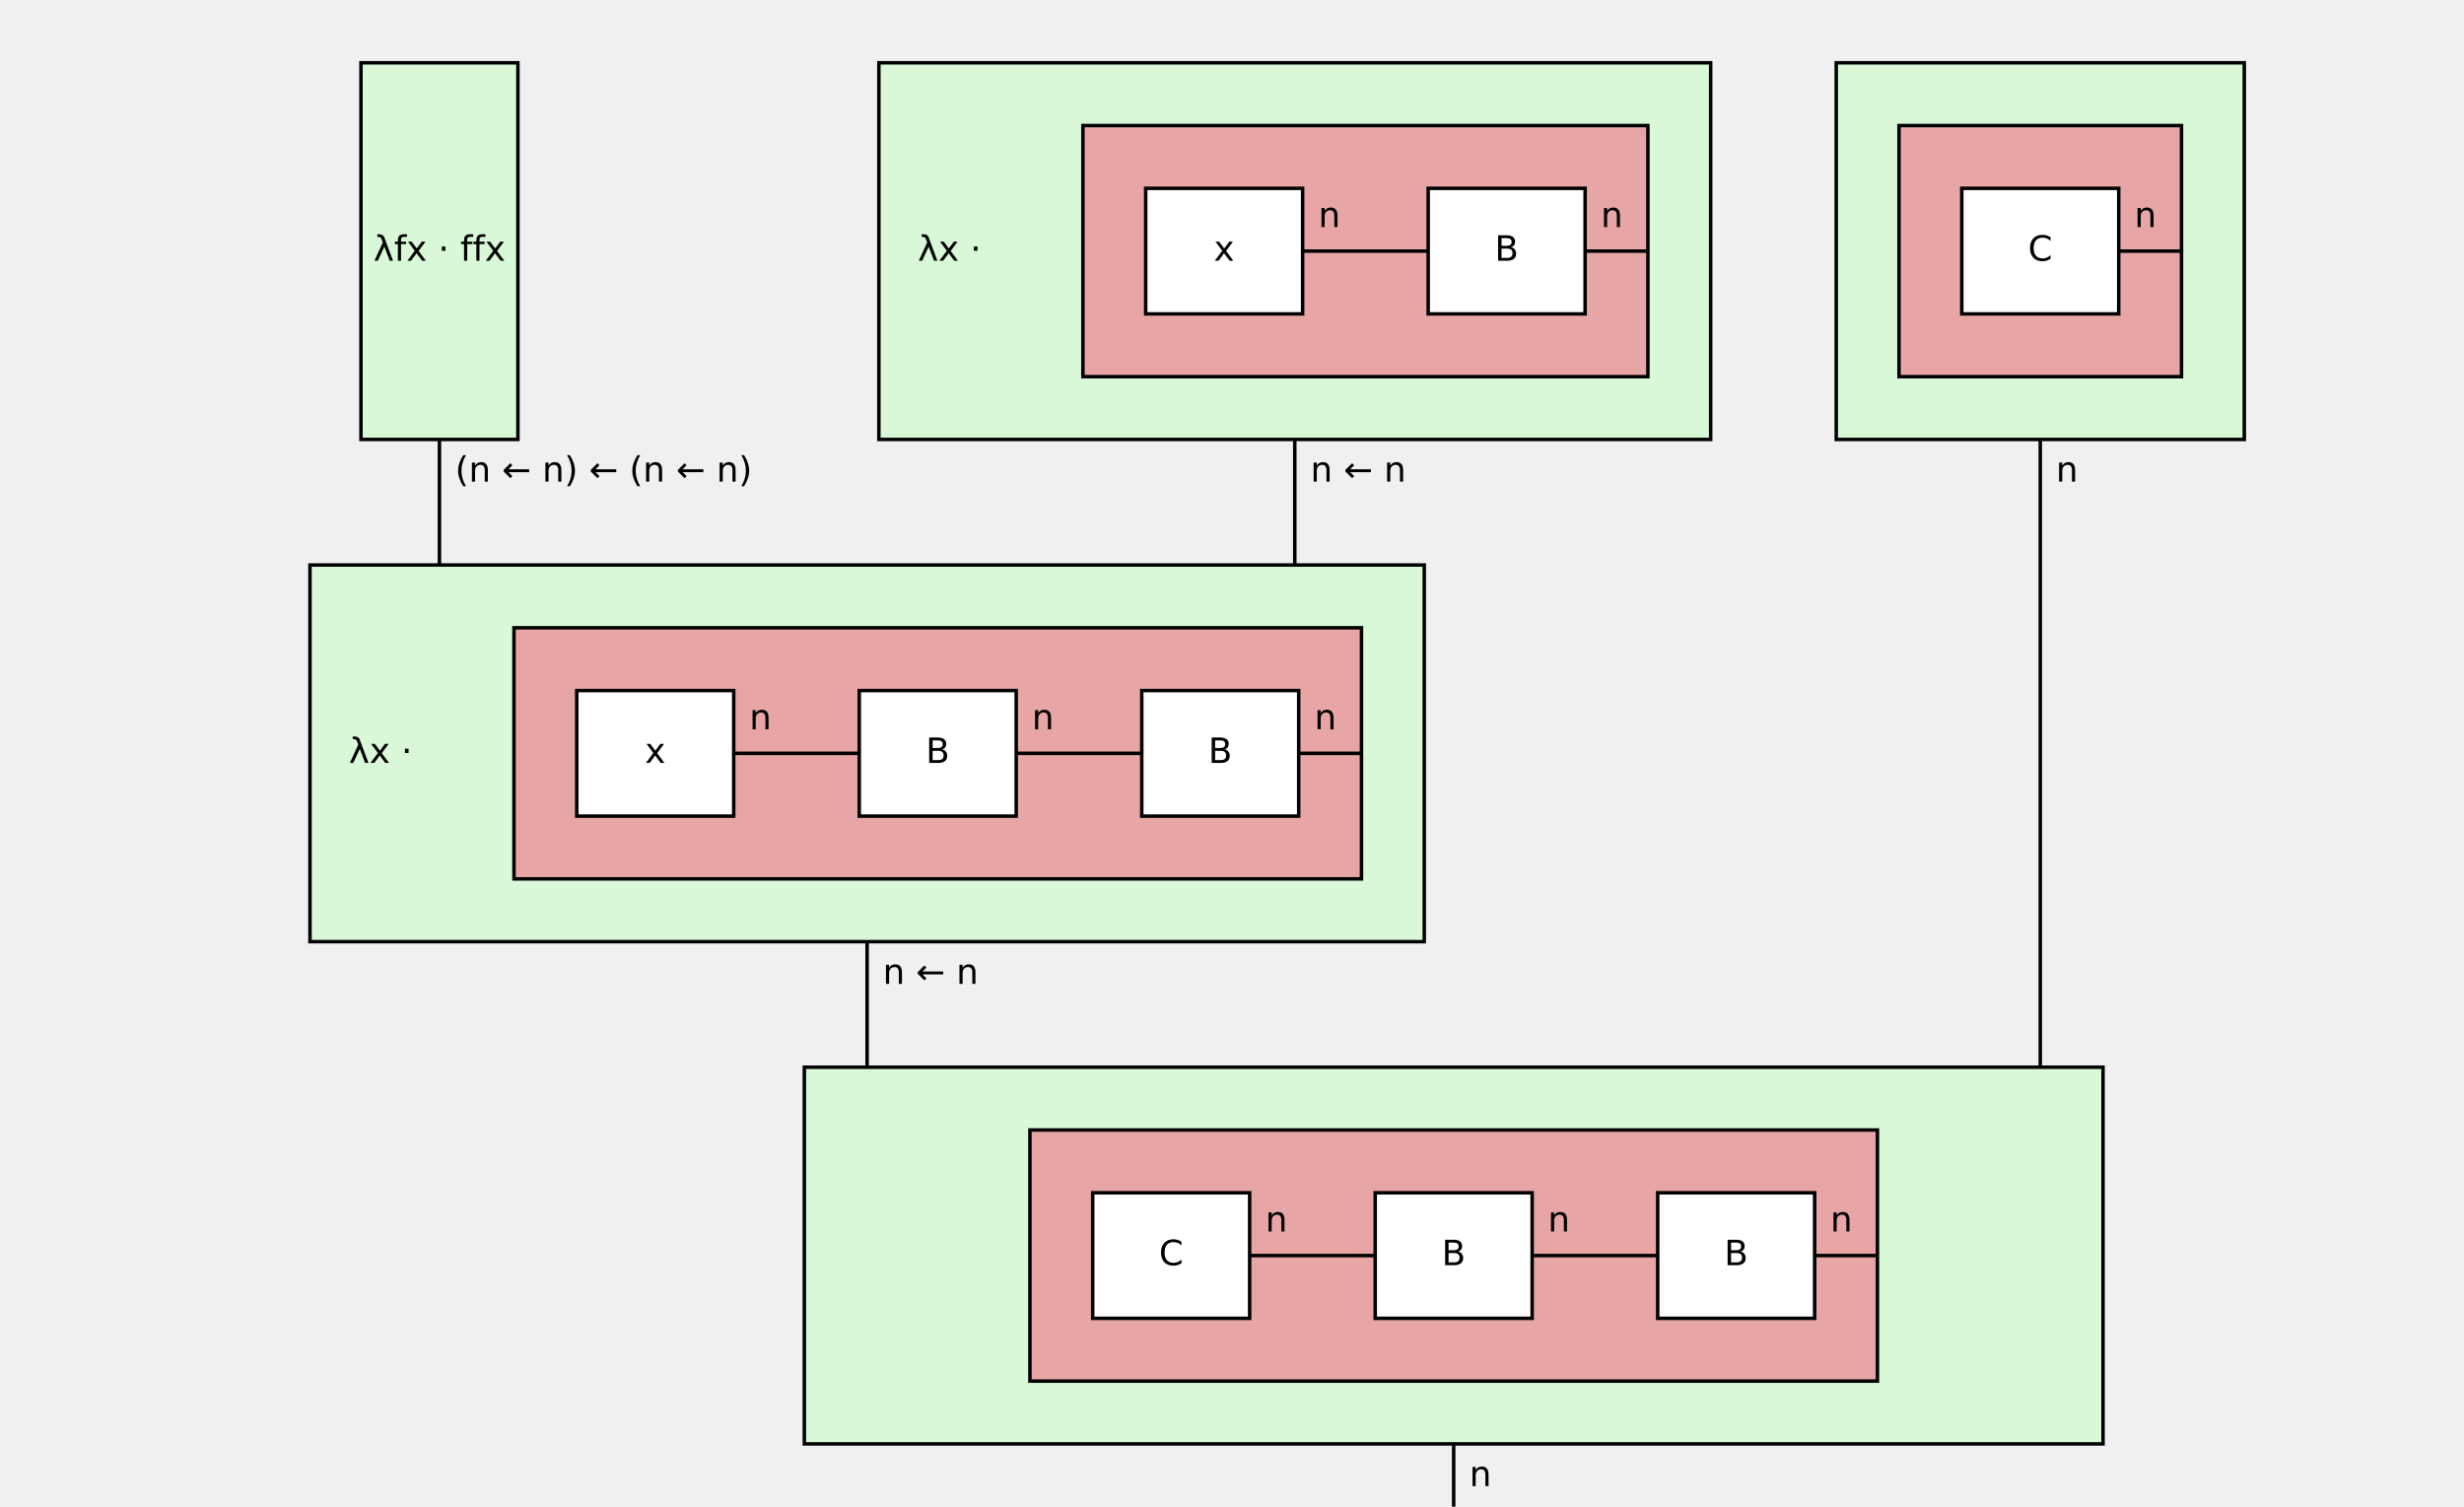
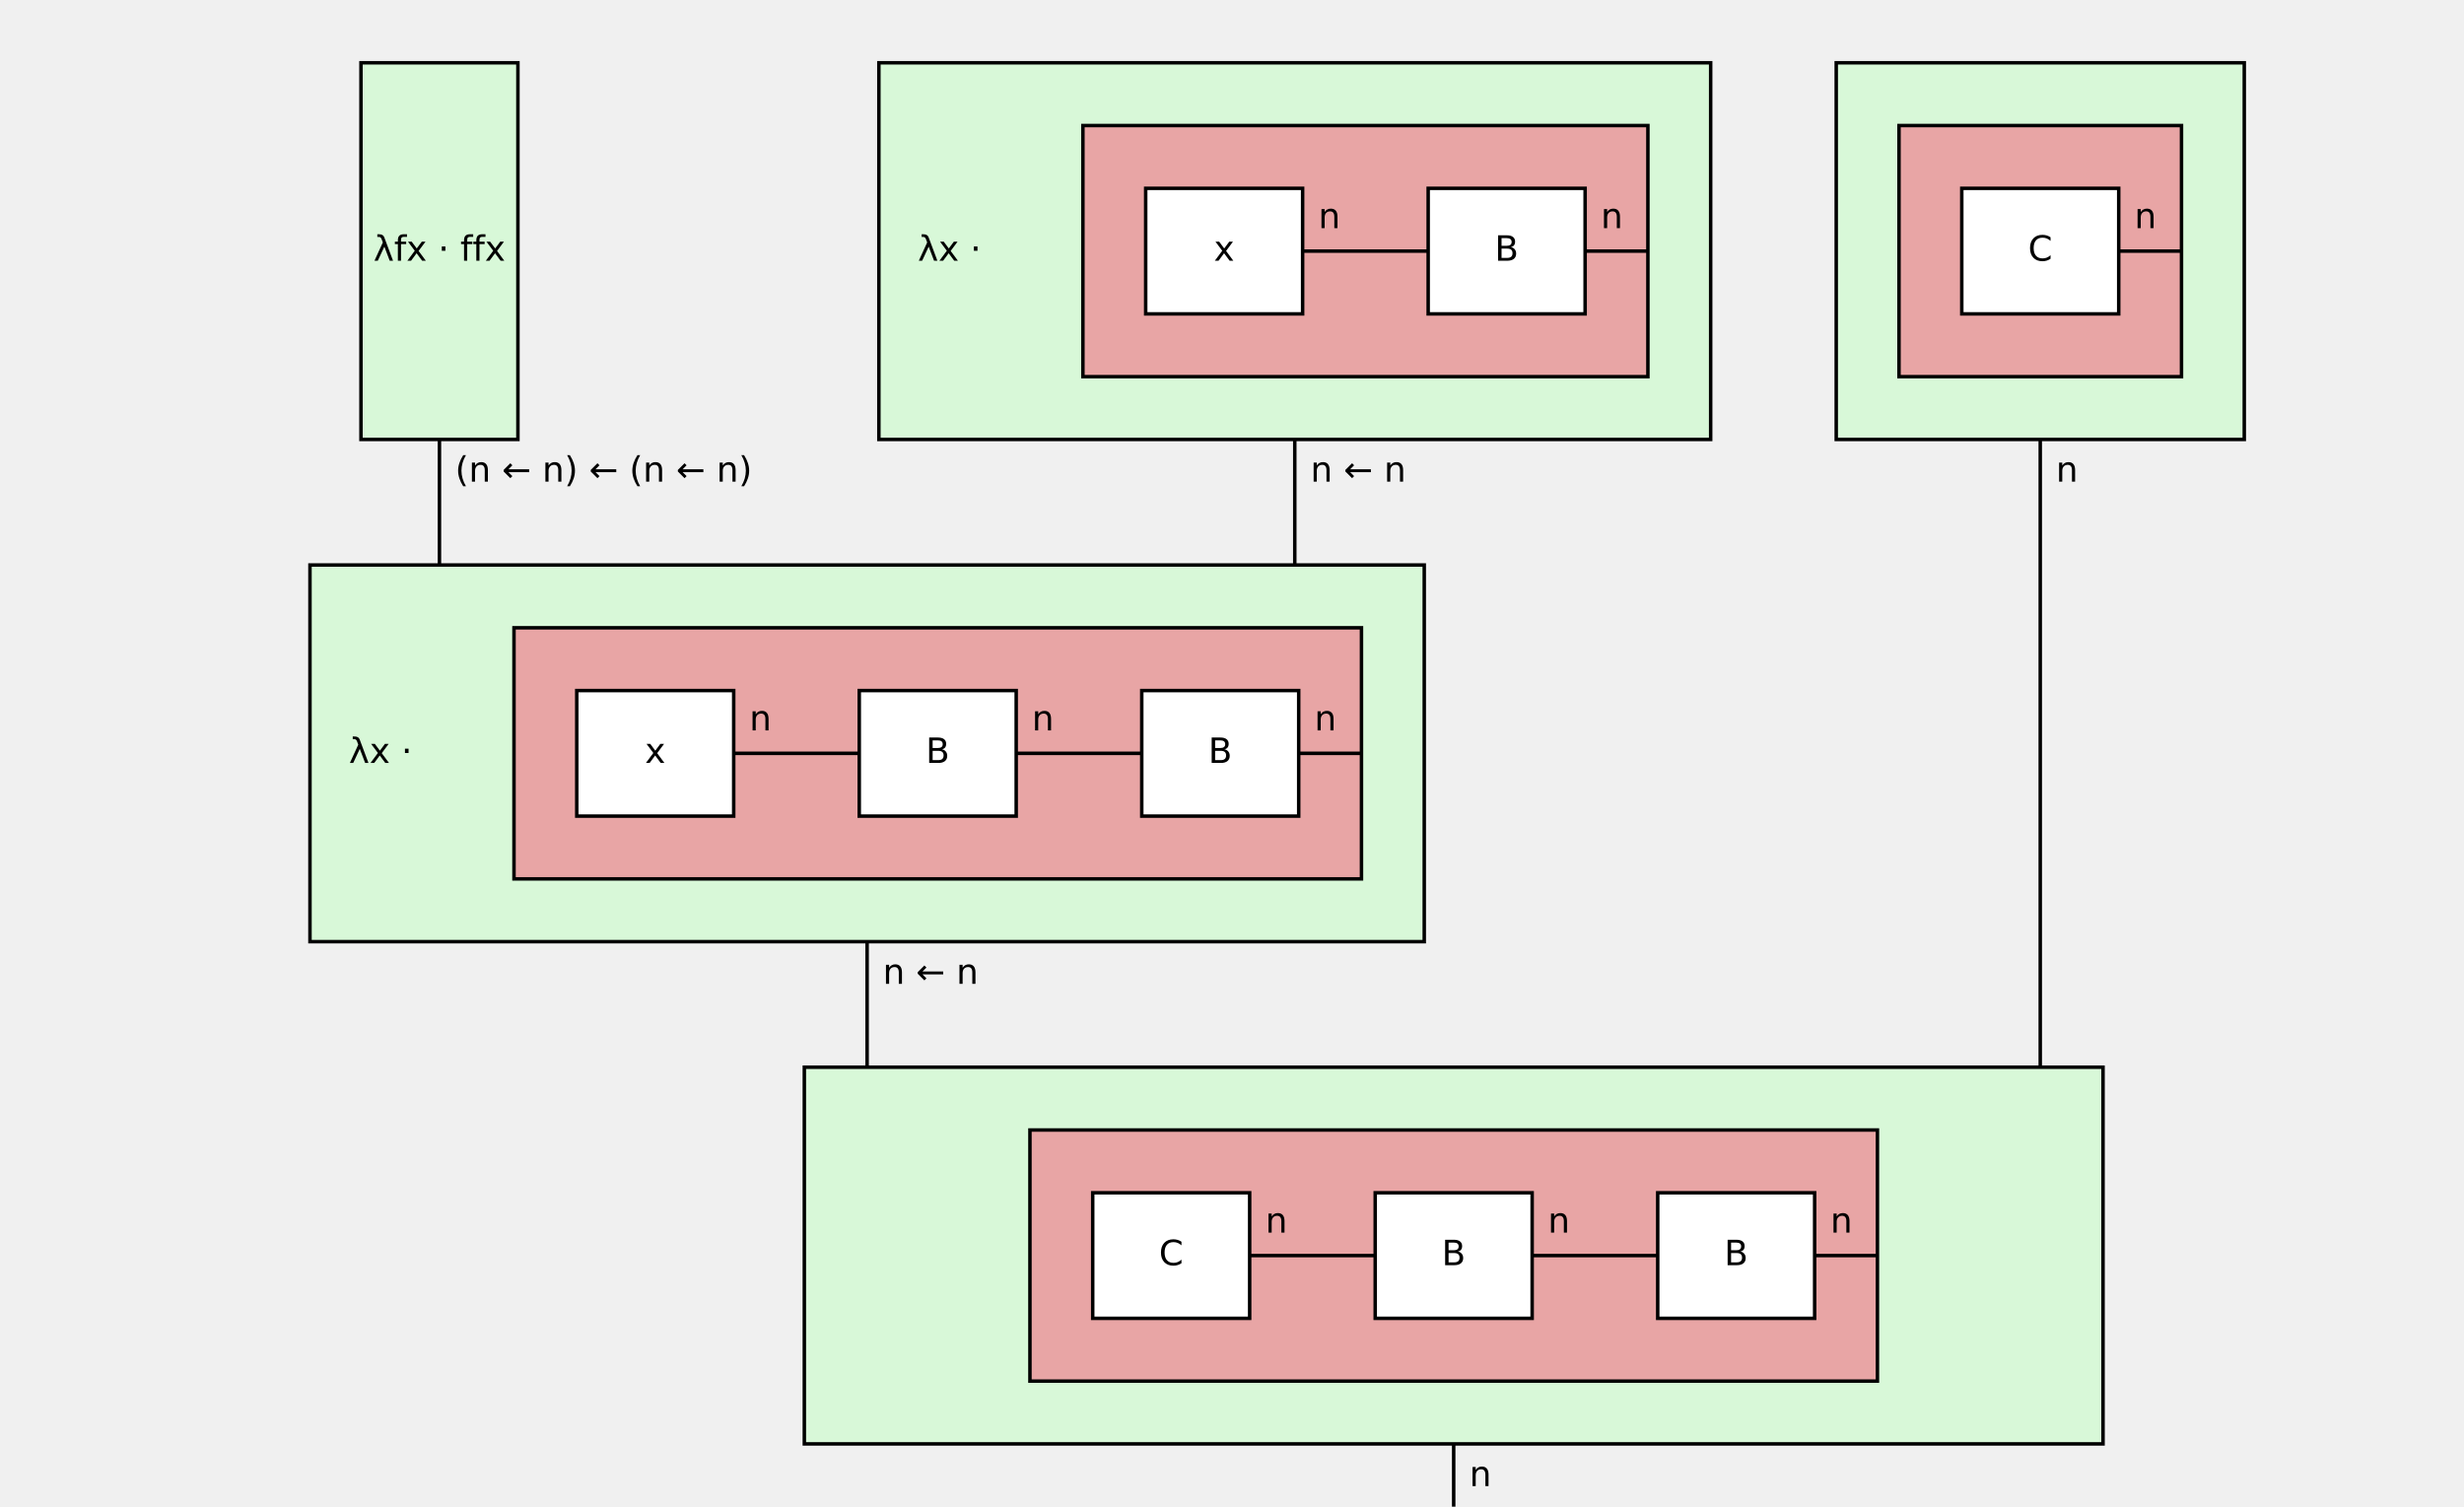
<svg xmlns="http://www.w3.org/2000/svg" xmlns:xlink="http://www.w3.org/1999/xlink" width="706.5pt" height="432pt" viewBox="0 0 706.5 432" version="1.1">
  <style type="text/css">@media (prefers-color-scheme: dark) {[id^="dark-stroke"] path { stroke: #ffffff !important; } [id^="dark-fill"] g, [id^="dark-fill"] use { fill: #ffffff !important; stroke: #ffffff !important; }}</style>
  <defs>
    <style type="text/css">*{stroke-linejoin: round; stroke-linecap: butt}</style>
  </defs>
  <g id="figure_1">
    <g id="patch_1">
      <path d="M 0 432  L 706.5 432  L 706.5 0  L 0 0  L 0 432  z " style="fill: none" />
    </g>
    <g id="axes_1">
      <g id="patch_2">
        <path d="M 0 432  L 706.5 432  L 706.5 0  L 0 0  L 0 432  z " clip-path="url(#p8e985a2a1a)" style="fill: none" />
      </g>
      <g id="dark-stroke-2">
        <path d="M 126 126  Q 126 162 126 162  " clip-path="url(#p8e985a2a1a)" style="fill: none; stroke: #000000; stroke-linejoin: miter" />
      </g>
      <g id="dark-stroke-4">
        <path d="M 371.25 126  Q 371.25 162 371.25 162  " clip-path="url(#p8e985a2a1a)" style="fill: none; stroke: #000000; stroke-linejoin: miter" />
      </g>
      <g id="dark-stroke-6">
        <path d="M 585 126  Q 585 306 585 306  " clip-path="url(#p8e985a2a1a)" style="fill: none; stroke: #000000; stroke-linejoin: miter" />
      </g>
      <g id="dark-stroke-8">
        <path d="M 248.625 270  Q 248.625 306 248.625 306  " clip-path="url(#p8e985a2a1a)" style="fill: none; stroke: #000000; stroke-linejoin: miter" />
      </g>
      <g id="dark-stroke-10">
        <path d="M 416.812 414  Q 416.812 432 416.812 432  " clip-path="url(#p8e985a2a1a)" style="fill: none; stroke: #000000; stroke-linejoin: miter" />
      </g>
      <g id="patch_3">
        <path d="M 103.5 126  L 103.5 18  L 148.5 18  L 148.5 126  z " clip-path="url(#p8e985a2a1a)" style="fill: #d8f8d8; stroke: #000000; stroke-linejoin: miter" />
      </g>
      <g id="patch_4">
        <path d="M 252 126  L 252 18  L 490.5 18  L 490.5 126  z " clip-path="url(#p8e985a2a1a)" style="fill: #d8f8d8; stroke: #000000; stroke-linejoin: miter" />
      </g>
      <g id="patch_5">
        <path d="M 310.5 108  L 472.5 108  L 472.5 36  L 310.5 36  z " clip-path="url(#p8e985a2a1a)" style="fill: #e8a5a5; stroke: #000000; stroke-linejoin: miter" />
      </g>
      <g id="dark-stroke-12">
        <path d="M 373.5 72  C 397.5 72 409.5 72 409.5 72  " clip-path="url(#p8e985a2a1a)" style="fill: none; stroke: #000000; stroke-linejoin: miter" />
      </g>
      <g id="dark-stroke-14">
        <path d="M 454.5 72  C 466.5 72 472.5 72 472.5 72  " clip-path="url(#p8e985a2a1a)" style="fill: none; stroke: #000000; stroke-linejoin: miter" />
      </g>
      <g id="patch_6">
        <path d="M 373.5 54  L 328.5 54  L 328.5 90  L 373.5 90  z " clip-path="url(#p8e985a2a1a)" style="fill: #ffffff; stroke: #000000; stroke-linejoin: miter" />
      </g>
      <g id="patch_7">
        <path d="M 454.5 54  L 409.5 54  L 409.5 90  L 454.5 90  z " clip-path="url(#p8e985a2a1a)" style="fill: #ffffff; stroke: #000000; stroke-linejoin: miter" />
      </g>
      <g id="patch_8">
        <path d="M 526.5 126  L 526.5 18  L 643.5 18  L 643.5 126  z " clip-path="url(#p8e985a2a1a)" style="fill: #d8f8d8; stroke: #000000; stroke-linejoin: miter" />
      </g>
      <g id="patch_9">
        <path d="M 544.5 108  L 625.5 108  L 625.5 36  L 544.5 36  z " clip-path="url(#p8e985a2a1a)" style="fill: #e8a5a5; stroke: #000000; stroke-linejoin: miter" />
      </g>
      <g id="dark-stroke-16">
        <path d="M 607.5 72  C 619.5 72 625.5 72 625.5 72  " clip-path="url(#p8e985a2a1a)" style="fill: none; stroke: #000000; stroke-linejoin: miter" />
      </g>
      <g id="patch_10">
        <path d="M 607.5 54  L 562.5 54  L 562.5 90  L 607.5 90  z " clip-path="url(#p8e985a2a1a)" style="fill: #ffffff; stroke: #000000; stroke-linejoin: miter" />
      </g>
      <g id="patch_11">
        <path d="M 88.875 270  L 88.875 162  L 408.375 162  L 408.375 270  z " clip-path="url(#p8e985a2a1a)" style="fill: #d8f8d8; stroke: #000000; stroke-linejoin: miter" />
      </g>
      <g id="patch_12">
        <path d="M 147.375 252  L 390.375 252  L 390.375 180  L 147.375 180  z " clip-path="url(#p8e985a2a1a)" style="fill: #e8a5a5; stroke: #000000; stroke-linejoin: miter" />
      </g>
      <g id="dark-stroke-18">
        <path d="M 210.375 216  C 234.375 216 246.375 216 246.375 216  " clip-path="url(#p8e985a2a1a)" style="fill: none; stroke: #000000; stroke-linejoin: miter" />
      </g>
      <g id="dark-stroke-20">
        <path d="M 291.375 216  C 315.375 216 327.375 216 327.375 216  " clip-path="url(#p8e985a2a1a)" style="fill: none; stroke: #000000; stroke-linejoin: miter" />
      </g>
      <g id="dark-stroke-22">
        <path d="M 372.375 216  C 384.375 216 390.375 216 390.375 216  " clip-path="url(#p8e985a2a1a)" style="fill: none; stroke: #000000; stroke-linejoin: miter" />
      </g>
      <g id="patch_13">
        <path d="M 210.375 198  L 165.375 198  L 165.375 234  L 210.375 234  z " clip-path="url(#p8e985a2a1a)" style="fill: #ffffff; stroke: #000000; stroke-linejoin: miter" />
      </g>
      <g id="patch_14">
        <path d="M 291.375 198  L 246.375 198  L 246.375 234  L 291.375 234  z " clip-path="url(#p8e985a2a1a)" style="fill: #ffffff; stroke: #000000; stroke-linejoin: miter" />
      </g>
      <g id="patch_15">
        <path d="M 372.375 198  L 327.375 198  L 327.375 234  L 372.375 234  z " clip-path="url(#p8e985a2a1a)" style="fill: #ffffff; stroke: #000000; stroke-linejoin: miter" />
      </g>
      <g id="patch_16">
        <path d="M 230.625 414  L 230.625 306  L 603 306  L 603 414  z " clip-path="url(#p8e985a2a1a)" style="fill: #d8f8d8; stroke: #000000; stroke-linejoin: miter" />
      </g>
      <g id="patch_17">
        <path d="M 295.312 396  L 538.312 396  L 538.312 324  L 295.312 324  z " clip-path="url(#p8e985a2a1a)" style="fill: #e8a5a5; stroke: #000000; stroke-linejoin: miter" />
      </g>
      <g id="dark-stroke-24">
        <path d="M 358.312 360  C 382.312 360 394.312 360 394.312 360  " clip-path="url(#p8e985a2a1a)" style="fill: none; stroke: #000000; stroke-linejoin: miter" />
      </g>
      <g id="dark-stroke-26">
        <path d="M 439.312 360  C 463.312 360 475.312 360 475.312 360  " clip-path="url(#p8e985a2a1a)" style="fill: none; stroke: #000000; stroke-linejoin: miter" />
      </g>
      <g id="dark-stroke-28">
        <path d="M 520.312 360  C 532.312 360 538.312 360 538.312 360  " clip-path="url(#p8e985a2a1a)" style="fill: none; stroke: #000000; stroke-linejoin: miter" />
      </g>
      <g id="patch_18">
        <path d="M 358.312 342  L 313.312 342  L 313.312 378  L 358.312 378  z " clip-path="url(#p8e985a2a1a)" style="fill: #ffffff; stroke: #000000; stroke-linejoin: miter" />
      </g>
      <g id="patch_19">
        <path d="M 439.312 342  L 394.312 342  L 394.312 378  L 439.312 378  z " clip-path="url(#p8e985a2a1a)" style="fill: #ffffff; stroke: #000000; stroke-linejoin: miter" />
      </g>
      <g id="patch_20">
        <path d="M 520.312 342  L 475.312 342  L 475.312 378  L 520.312 378  z " clip-path="url(#p8e985a2a1a)" style="fill: #ffffff; stroke: #000000; stroke-linejoin: miter" />
      </g>
      <g id="dark-fill-1">
        <g transform="translate(130.5 138.0984) scale(0.1 -0.1)">
          <defs>
            <path id="DejaVuSans-28" d="M 1984 4856  Q 1566 4138 1362 3434  Q 1159 2731 1159 2009  Q 1159 1288 1364 580  Q 1569 -128 1984 -844  L 1484 -844  Q 1016 -109 783 600  Q 550 1309 550 2009  Q 550 2706 781 3412  Q 1013 4119 1484 4856  L 1984 4856  z " transform="scale(0.015625)" />
            <path id="DejaVuSans-6e" d="M 3513 2113  L 3513 0  L 2938 0  L 2938 2094  Q 2938 2591 2744 2837  Q 2550 3084 2163 3084  Q 1697 3084 1428 2787  Q 1159 2491 1159 1978  L 1159 0  L 581 0  L 581 3500  L 1159 3500  L 1159 2956  Q 1366 3272 1645 3428  Q 1925 3584 2291 3584  Q 2894 3584 3203 3211  Q 3513 2838 3513 2113  z " transform="scale(0.015625)" />
            <path id="DejaVuSans-20" transform="scale(0.015625)" />
            <path id="DejaVuSans-2190" d="M 313 1866  L 313 2147  L 1541 3375  L 1916 3000  L 1188 2272  L 4997 2272  L 4997 1741  L 1188 1741  L 1916 1013  L 1541 638  L 313 1866  z " transform="scale(0.015625)" />
            <path id="DejaVuSans-29" d="M 513 4856  L 1013 4856  Q 1481 4119 1714 3412  Q 1947 2706 1947 2009  Q 1947 1309 1714 600  Q 1481 -109 1013 -844  L 513 -844  Q 928 -128 1133 580  Q 1338 1288 1338 2009  Q 1338 2731 1133 3434  Q 928 4138 513 4856  z " transform="scale(0.015625)" />
          </defs>
          <use xlink:href="#DejaVuSans-28" />
          <use xlink:href="#DejaVuSans-6e" transform="translate(39.01367 0)" />
          <use xlink:href="#DejaVuSans-20" transform="translate(102.3926 0)" />
          <use xlink:href="#DejaVuSans-2190" transform="translate(134.1797 0)" />
          <use xlink:href="#DejaVuSans-20" transform="translate(217.9688 0)" />
          <use xlink:href="#DejaVuSans-6e" transform="translate(249.7559 0)" />
          <use xlink:href="#DejaVuSans-29" transform="translate(313.1348 0)" />
          <use xlink:href="#DejaVuSans-20" transform="translate(352.1484 0)" />
          <use xlink:href="#DejaVuSans-2190" transform="translate(383.9355 0)" />
          <use xlink:href="#DejaVuSans-20" transform="translate(467.7246 0)" />
          <use xlink:href="#DejaVuSans-28" transform="translate(499.5117 0)" />
          <use xlink:href="#DejaVuSans-6e" transform="translate(538.5254 0)" />
          <use xlink:href="#DejaVuSans-20" transform="translate(601.9043 0)" />
          <use xlink:href="#DejaVuSans-2190" transform="translate(633.6914 0)" />
          <use xlink:href="#DejaVuSans-20" transform="translate(717.4805 0)" />
          <use xlink:href="#DejaVuSans-6e" transform="translate(749.2676 0)" />
          <use xlink:href="#DejaVuSans-29" transform="translate(812.6465 0)" />
        </g>
      </g>
      <g id="dark-fill-3">
        <g transform="translate(375.75 138.0984) scale(0.1 -0.1)">
          <use xlink:href="#DejaVuSans-6e" />
          <use xlink:href="#DejaVuSans-20" transform="translate(63.37891 0)" />
          <use xlink:href="#DejaVuSans-2190" transform="translate(95.16602 0)" />
          <use xlink:href="#DejaVuSans-20" transform="translate(178.9551 0)" />
          <use xlink:href="#DejaVuSans-6e" transform="translate(210.7422 0)" />
        </g>
      </g>
      <g id="dark-fill-5">
        <g transform="translate(589.5 138.0984) scale(0.1 -0.1)">
          <use xlink:href="#DejaVuSans-6e" />
        </g>
      </g>
      <g id="dark-fill-7">
        <g transform="translate(253.125 282.0984) scale(0.1 -0.1)">
          <use xlink:href="#DejaVuSans-6e" />
          <use xlink:href="#DejaVuSans-20" transform="translate(63.37891 0)" />
          <use xlink:href="#DejaVuSans-2190" transform="translate(95.16602 0)" />
          <use xlink:href="#DejaVuSans-20" transform="translate(178.9551 0)" />
          <use xlink:href="#DejaVuSans-6e" transform="translate(210.7422 0)" />
        </g>
      </g>
      <g id="dark-fill-9">
        <g transform="translate(421.3125 426.0984) scale(0.1 -0.1)">
          <use xlink:href="#DejaVuSans-6e" />
        </g>
      </g>
      <g id="text_1">
        <g transform="translate(107.0742 74.75938) scale(0.1 -0.1)">
          <defs>
            <path id="DejaVuSans-3bb" d="M 1981 4316  L 3597 0  L 2988 0  L 2006 2588  L 800 0  L 191 0  L 1725 3356  L 1494 3975  Q 1347 4369 1013 4369  L 713 4369  L 713 4863  L 1078 4856  Q 1784 4847 1981 4316  z " transform="scale(0.015625)" />
            <path id="DejaVuSans-66" d="M 2375 4863  L 2375 4384  L 1825 4384  Q 1516 4384 1395 4259  Q 1275 4134 1275 3809  L 1275 3500  L 2222 3500  L 2222 3053  L 1275 3053  L 1275 0  L 697 0  L 697 3053  L 147 3053  L 147 3500  L 697 3500  L 697 3744  Q 697 4328 969 4595  Q 1241 4863 1831 4863  L 2375 4863  z " transform="scale(0.015625)" />
            <path id="DejaVuSans-78" d="M 3513 3500  L 2247 1797  L 3578 0  L 2900 0  L 1881 1375  L 863 0  L 184 0  L 1544 1831  L 300 3500  L 978 3500  L 1906 2253  L 2834 3500  L 3513 3500  z " transform="scale(0.015625)" />
            <path id="DejaVuSans-b7" d="M 684 2619  L 1344 2619  L 1344 1825  L 684 1825  L 684 2619  z " transform="scale(0.015625)" />
          </defs>
          <use xlink:href="#DejaVuSans-3bb" />
          <use xlink:href="#DejaVuSans-66" transform="translate(59.17969 0)" />
          <use xlink:href="#DejaVuSans-78" transform="translate(94.38477 0)" />
          <use xlink:href="#DejaVuSans-20" transform="translate(153.5645 0)" />
          <use xlink:href="#DejaVuSans-b7" transform="translate(185.3516 0)" />
          <use xlink:href="#DejaVuSans-20" transform="translate(217.1387 0)" />
          <use xlink:href="#DejaVuSans-66" transform="translate(248.9258 0)" />
          <use xlink:href="#DejaVuSans-66" transform="translate(284.1309 0)" />
          <use xlink:href="#DejaVuSans-78" transform="translate(319.3359 0)" />
        </g>
      </g>
      <g id="dark-fill-11">
-         <g transform="translate(378 65.09844) scale(0.1 -0.1)">
+         <g transform="translate(378 65.42031) scale(0.1 -0.1)">
          <use xlink:href="#DejaVuSans-6e" />
        </g>
      </g>
      <g id="dark-fill-13">
-         <g transform="translate(459 65.09844) scale(0.1 -0.1)">
+         <g transform="translate(459 65.42031) scale(0.1 -0.1)">
          <use xlink:href="#DejaVuSans-6e" />
        </g>
      </g>
      <g id="text_2">
        <g transform="translate(348.0406 74.75938) scale(0.1 -0.1)">
          <use xlink:href="#DejaVuSans-78" />
        </g>
      </g>
      <g id="text_3">
        <g transform="translate(428.5695 74.75938) scale(0.1 -0.1)">
          <defs>
            <path id="DejaVuSans-42" d="M 1259 2228  L 1259 519  L 2272 519  Q 2781 519 3026 730  Q 3272 941 3272 1375  Q 3272 1813 3026 2020  Q 2781 2228 2272 2228  L 1259 2228  z M 1259 4147  L 1259 2741  L 2194 2741  Q 2656 2741 2882 2914  Q 3109 3088 3109 3444  Q 3109 3797 2882 3972  Q 2656 4147 2194 4147  L 1259 4147  z M 628 4666  L 2241 4666  Q 2963 4666 3353 4366  Q 3744 4066 3744 3513  Q 3744 3084 3544 2831  Q 3344 2578 2956 2516  Q 3422 2416 3680 2098  Q 3938 1781 3938 1306  Q 3938 681 3513 340  Q 3088 0 2303 0  L 628 0  L 628 4666  z " transform="scale(0.015625)" />
          </defs>
          <use xlink:href="#DejaVuSans-42" />
        </g>
      </g>
      <g id="text_4">
        <g transform="translate(263.1531 74.75938) scale(0.1 -0.1)">
          <use xlink:href="#DejaVuSans-3bb" />
          <use xlink:href="#DejaVuSans-78" transform="translate(59.17969 0)" />
          <use xlink:href="#DejaVuSans-20" transform="translate(118.3594 0)" />
          <use xlink:href="#DejaVuSans-b7" transform="translate(150.1465 0)" />
        </g>
      </g>
      <g id="dark-fill-15">
-         <g transform="translate(612 65.09844) scale(0.1 -0.1)">
+         <g transform="translate(612 65.42031) scale(0.1 -0.1)">
          <use xlink:href="#DejaVuSans-6e" />
        </g>
      </g>
      <g id="text_5">
        <g transform="translate(581.5086 74.75938) scale(0.1 -0.1)">
          <defs>
            <path id="DejaVuSans-43" d="M 4122 4306  L 4122 3641  Q 3803 3938 3442 4084  Q 3081 4231 2675 4231  Q 1875 4231 1450 3742  Q 1025 3253 1025 2328  Q 1025 1406 1450 917  Q 1875 428 2675 428  Q 3081 428 3442 575  Q 3803 722 4122 1019  L 4122 359  Q 3791 134 3420 21  Q 3050 -91 2638 -91  Q 1578 -91 968 557  Q 359 1206 359 2328  Q 359 3453 968 4101  Q 1578 4750 2638 4750  Q 3056 4750 3426 4639  Q 3797 4528 4122 4306  z " transform="scale(0.015625)" />
          </defs>
          <use xlink:href="#DejaVuSans-43" />
        </g>
      </g>
      <g id="dark-fill-17">
-         <g transform="translate(214.875 209.0984) scale(0.1 -0.1)">
+         <g transform="translate(214.875 209.4203) scale(0.1 -0.1)">
          <use xlink:href="#DejaVuSans-6e" />
        </g>
      </g>
      <g id="dark-fill-19">
-         <g transform="translate(295.875 209.0984) scale(0.1 -0.1)">
+         <g transform="translate(295.875 209.4203) scale(0.1 -0.1)">
          <use xlink:href="#DejaVuSans-6e" />
        </g>
      </g>
      <g id="dark-fill-21">
-         <g transform="translate(376.875 209.0984) scale(0.1 -0.1)">
+         <g transform="translate(376.875 209.4203) scale(0.1 -0.1)">
          <use xlink:href="#DejaVuSans-6e" />
        </g>
      </g>
      <g id="text_6">
        <g transform="translate(184.9156 218.7594) scale(0.1 -0.1)">
          <use xlink:href="#DejaVuSans-78" />
        </g>
      </g>
      <g id="text_7">
        <g transform="translate(265.4445 218.7594) scale(0.1 -0.1)">
          <use xlink:href="#DejaVuSans-42" />
        </g>
      </g>
      <g id="text_8">
        <g transform="translate(346.4445 218.7594) scale(0.1 -0.1)">
          <use xlink:href="#DejaVuSans-42" />
        </g>
      </g>
      <g id="text_9">
        <g transform="translate(100.0281 218.7594) scale(0.1 -0.1)">
          <use xlink:href="#DejaVuSans-3bb" />
          <use xlink:href="#DejaVuSans-78" transform="translate(59.17969 0)" />
          <use xlink:href="#DejaVuSans-20" transform="translate(118.3594 0)" />
          <use xlink:href="#DejaVuSans-b7" transform="translate(150.1465 0)" />
        </g>
      </g>
      <g id="dark-fill-23">
-         <g transform="translate(362.8125 353.0984) scale(0.1 -0.1)">
+         <g transform="translate(362.8125 353.4203) scale(0.1 -0.1)">
          <use xlink:href="#DejaVuSans-6e" />
        </g>
      </g>
      <g id="dark-fill-25">
-         <g transform="translate(443.8125 353.0984) scale(0.1 -0.1)">
+         <g transform="translate(443.8125 353.4203) scale(0.1 -0.1)">
          <use xlink:href="#DejaVuSans-6e" />
        </g>
      </g>
      <g id="dark-fill-27">
-         <g transform="translate(524.8125 353.0984) scale(0.1 -0.1)">
+         <g transform="translate(524.8125 353.4203) scale(0.1 -0.1)">
          <use xlink:href="#DejaVuSans-6e" />
        </g>
      </g>
      <g id="text_10">
        <g transform="translate(332.3211 362.7594) scale(0.1 -0.1)">
          <use xlink:href="#DejaVuSans-43" />
        </g>
      </g>
      <g id="text_11">
        <g transform="translate(413.382 362.7594) scale(0.1 -0.1)">
          <use xlink:href="#DejaVuSans-42" />
        </g>
      </g>
      <g id="text_12">
        <g transform="translate(494.382 362.7594) scale(0.1 -0.1)">
          <use xlink:href="#DejaVuSans-42" />
        </g>
      </g>
    </g>
  </g>
  <defs>
    <clipPath id="p8e985a2a1a">
      <rect x="0" y="0" width="706.5" height="432" />
    </clipPath>
  </defs>
</svg>
